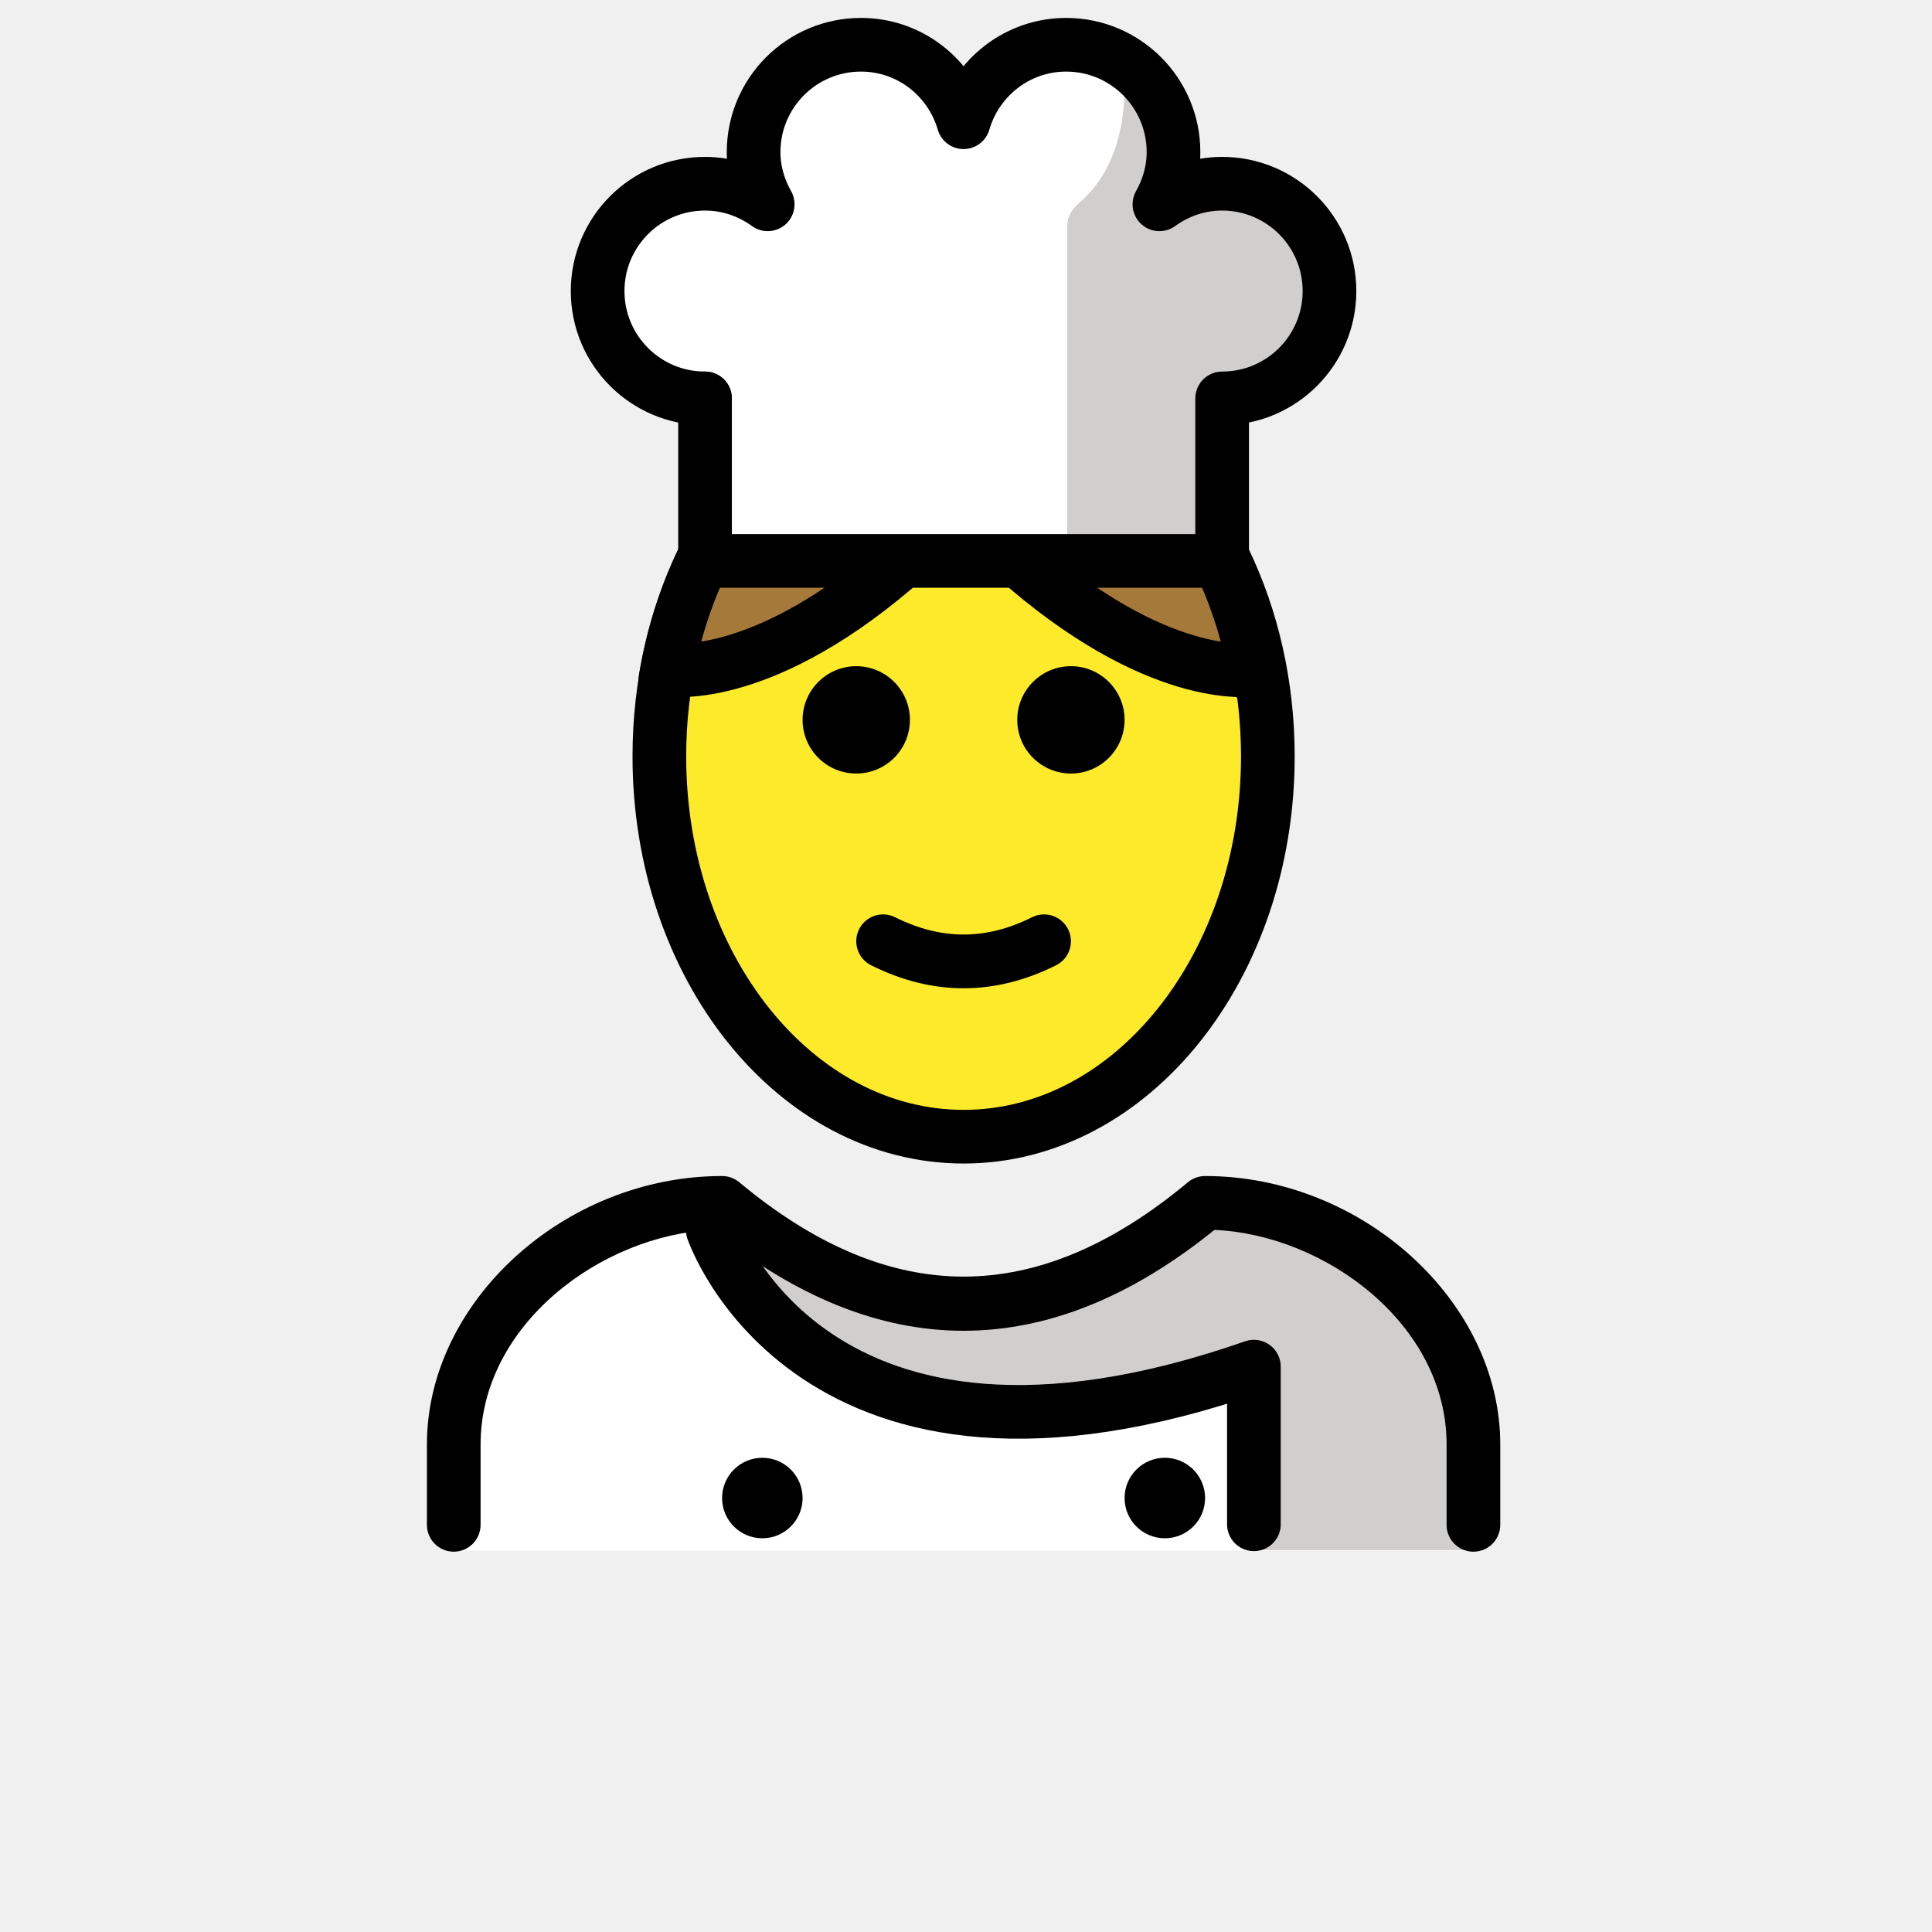
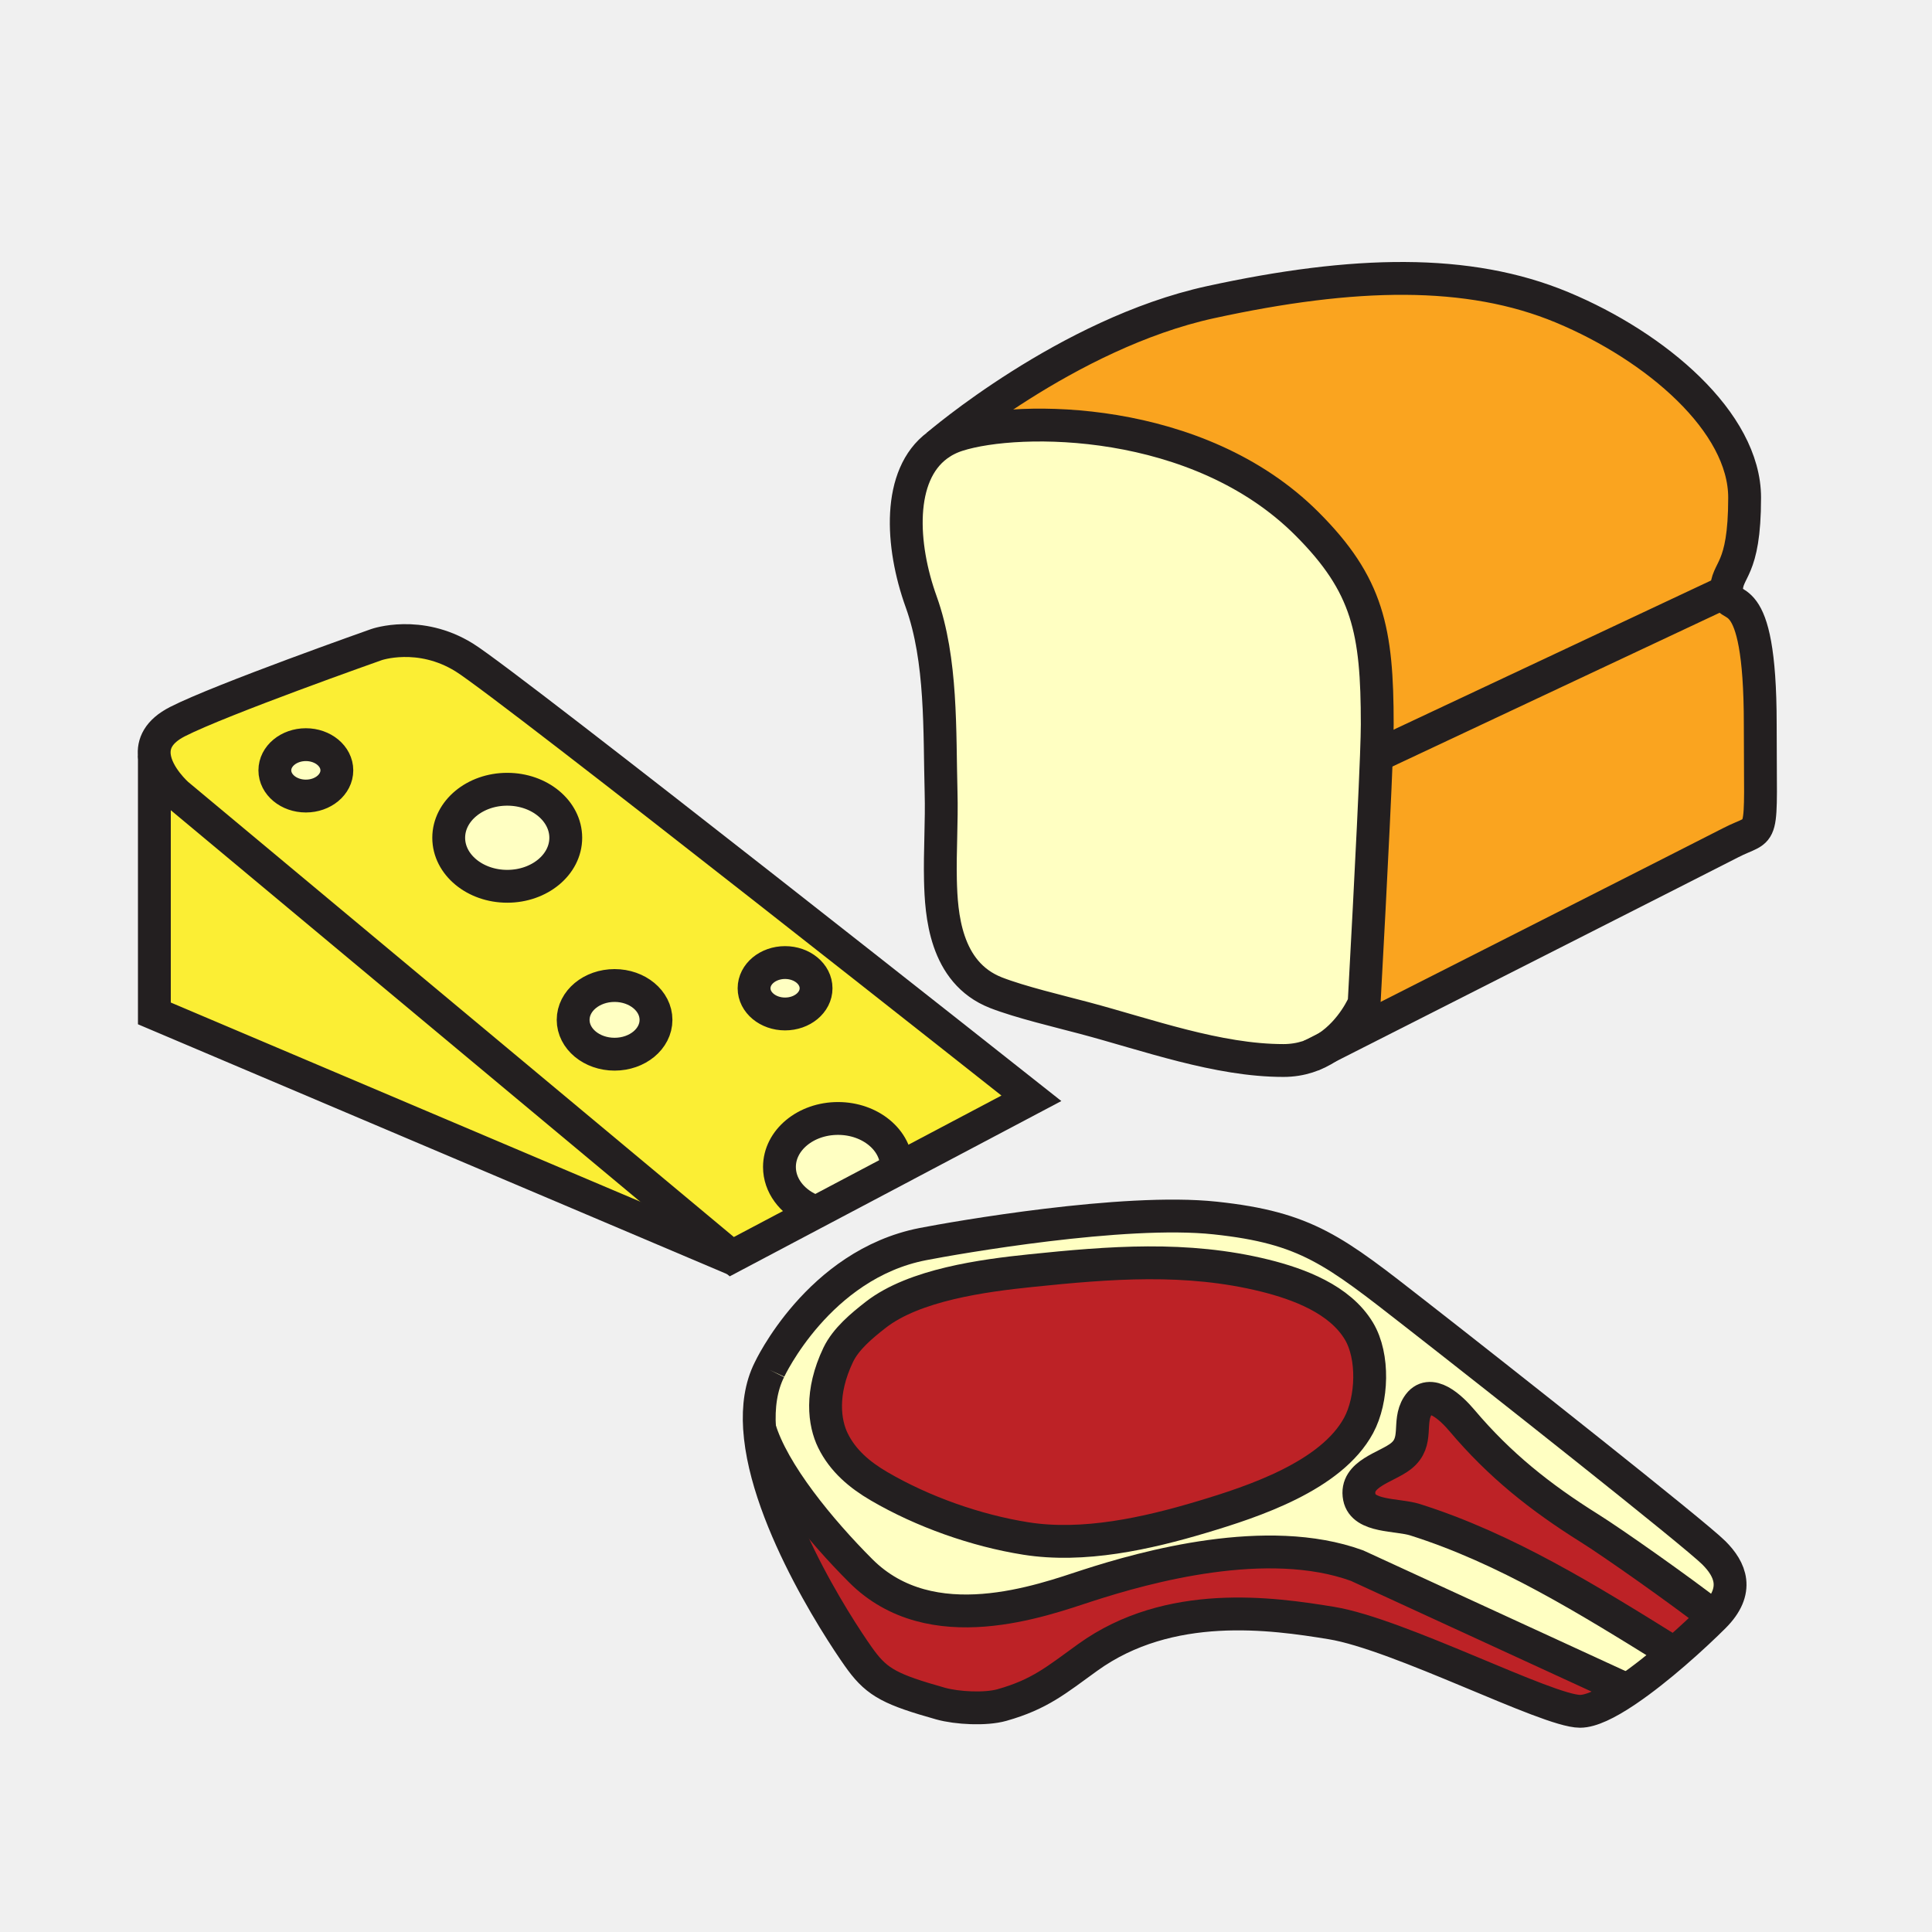
- <svg xmlns="http://www.w3.org/2000/svg" id="emoji" viewBox="0 0 72 72" version="1.1">
-   <g id="color">
-     <path fill="#FFFFFF" d="M26.275,20.904h19.271v-0.562v-5.495c2.209,0,4-1.791,4-4c0-2.209-1.791-4-4-4 c-0.876,0-1.679,0.289-2.338,0.767c0.325-0.578,0.525-1.236,0.525-1.946c0-2.209-1.791-4-4-4 c-1.82,0-3.339,1.223-3.824,2.887c-0.484-1.664-2.003-2.887-3.824-2.887c-2.209,0-4,1.791-4,4 c0,0.71,0.201,1.368,0.525,1.946c-0.659-0.477-1.462-0.767-2.338-0.767c-2.209,0-4,1.791-4,4c0,2.209,1.791,4,4,4" />
-     <path fill="#FFFFFF" d="M54.848,57.79c0,0,2-12.802-10-12.802c-3.192,2.128-5.926,3.598-9,3.592h0.125 c-3.074,0.006-5.808-1.464-9-3.592c-12,0-10,12.802-10,12.802" />
-     <path fill="#D0CFCE" d="M47.768,7.081c-0.987-0.674-4.059,0.378-4.059,0.378c1.498-3.758-1.934-5.638-1.934-5.638 s0.8,3.729-1.567,5.748c-0.254,0.217-0.434,0.506-0.434,0.84v12.303h0.637l0.312,0.036h5.323v-0.562v-5.495 c2.209,0,4-1.791,4-4C50.047,9.1,49.116,7.724,47.768,7.081l-0.018,0.397" />
-     <path fill="#D0CFCE" d="M44.254,45.139c-3.17,2.113-9.076,6.273-17.344,0c0.385,5.536,9.673,10.639,19.312,5.894 l0.419,6.737c4.238,0,8.18,0,8.18,0S56.254,45.139,44.254,45.139z" />
+ <svg xmlns="http://www.w3.org/2000/svg" width="850.394" height="850.394" viewBox="0 0 850.394 850.394" overflow="visible">
+   <path d="M774.796 318.82c0 53.906 2.292 44.159-13.175 52.192-8.879 4.595-144.599 73.368-177.39 89.991 11.306-7.455 16.21-19.452 16.21-19.452s4.14-74.927 5.41-108.978l.278.01 153.768-72.263c0 10.335 14.899-6.887 14.899 58.5z" fill="#faa41f" />
+   <path d="M754.414 683.522c7.187 7.196 11.513 16.54 0 28.032-15.342-11.936-44.788-32.647-54.711-38.853-21.878-13.701-39.564-27.784-56.208-47.453-4.636-5.492-14.196-14.712-19.431-6.474-4.626 7.27.578 15.797-7.341 22.105-6.351 5.08-20.434 7.682-18.399 18.12 1.734 8.91 16.736 7.465 24.521 9.922 39.946 12.638 76.053 35.053 113.563 58.397l.423.495c-6.504 5.606-13.722 11.409-20.566 16.045l-118.973-54.742c-39.544-14.372-92.985.506-118.498 8.756-20.112 6.535-68.793 24.655-99.923-6.463-17.707-17.718-38.697-43.075-44.541-62.744-.011-.011-.011-.021-.011-.021-.588-9.447.599-18.244 4.336-25.719 0 0 21.486-46.317 67.535-55.32 14.104-2.747 88.432-15.818 128.709-11.481 40.246 4.295 52.48 14.361 88.421 42.414 35.951 28.034 122.721 96.591 131.094 104.984zm-156.399-56.115c6.133-11.347 6.804-30.417.134-41.516-8.404-14.011-26.452-20.712-41.495-24.439-34.402-8.497-68.309-5.74-102.989-2.157-20.846 2.157-51.16 6.185-68.165 19.41-6.153 4.791-13.185 10.624-16.541 17.635-7.981 16.695-6.112 30.015-2.333 37.717 4.377 8.941 11.801 15.178 20.34 20.154 19.163 11.202 42.642 19.503 64.54 22.973 25.327 4.036 53.225-2.158 77.674-9.489 22.311-6.68 56.775-17.976 68.835-40.288z" fill="#ffffc2" />
+   <path d="M736.408 727.32c-37.51-23.345-73.616-45.76-113.563-58.397-7.785-2.457-22.787-1.012-24.521-9.922-2.034-10.438 12.049-13.04 18.399-18.12 7.919-6.309 2.715-14.836 7.341-22.105 5.234-8.238 14.795.981 19.431 6.474 16.644 19.669 34.33 33.752 56.208 47.453 9.923 6.205 39.369 26.917 54.711 38.853-3.902 3.902-10.283 9.963-17.583 16.261l-.423-.497zM716.265 743.86c-.382.269-.765.526-1.146.774-7.65 5.101-14.743 8.621-19.647 8.621-14.383 0-79.708-34.02-109.516-38.872-25.956-4.244-71.199-10.77-107.161 15.136-13.824 9.964-21.072 16.251-37.758 20.97-7.186 2.034-19.751 1.404-27.04-.641-21.476-6.061-27.64-9.106-34.918-18.904-5.193-6.97-42.136-60.771-44.748-102.277 5.844 19.669 26.834 45.026 44.541 62.744 31.129 31.118 79.811 12.998 99.923 6.463 25.513-8.25 78.954-23.128 118.498-8.756l118.972 54.742z" fill="#bd2226" />
+   <path d="M584.231 461.003c-5.101 3.355-11.492 5.792-19.328 5.792-28.931 0-59.946-11.347-87.616-18.698-10.841-2.891-28.331-7.011-38.945-11.171-22.549-8.869-24.036-34.877-24.397-49.446-.299-12.772.64-25.874.279-38.77-.723-26.886.485-58.129-8.745-83.796-9.034-25.048-10.593-55.795 7.124-68.887 2.561-1.9 5.524-3.428 8.931-4.512 26.968-8.601 105.809-8.89 153.694 38.986 26.958 26.948 30.985 47.04 30.985 88.318 0 2.809-.135 7.609-.361 13.753-1.271 34.051-5.41 108.978-5.41 108.978s-4.905 11.998-16.211 19.453z" fill="#ffffc2" />
+   <path d="M598.148 585.892c6.67 11.099 5.999 30.169-.134 41.516-12.06 22.312-46.523 33.607-68.835 40.287-24.449 7.331-52.347 13.525-77.674 9.489-21.898-3.47-45.377-11.771-64.54-22.973-8.539-4.977-15.962-11.213-20.34-20.154-3.779-7.702-5.648-21.021 2.333-37.717 3.356-7.011 10.387-12.844 16.541-17.635 17.005-13.226 47.319-17.253 68.165-19.41 34.681-3.583 68.587-6.34 102.989 2.157 15.043 3.728 33.091 10.429 41.495 24.44z" fill="#bd2226" />
+   <path d="M412.592 196.017s57.106-49.229 120.19-63.002c63.095-13.763 113.563-14.919 154.841 2.292 41.3 17.211 80.296 50.458 80.296 83.734 0 33.256-8.021 30.964-8.021 41.278L606.13 332.583l-.278-.01c.227-6.144.361-10.944.361-13.753 0-41.278-4.027-61.37-30.985-88.318-47.886-47.876-126.727-47.587-153.694-38.986-3.407 1.084-6.371 2.612-8.931 4.512l-.011-.011z" fill="#faa41f" />
+   <path d="M395.102 514.547v.011l-37.593 19.864-1.084-2.055c-7.95-3.623-13.339-10.654-13.339-18.708 0-11.791 11.533-21.352 25.771-21.352 14.228 0 25.771 9.561 25.771 21.352l.474.888zM345.553 423.679c7.537 0 13.649 5.069 13.649 11.326 0 6.246-6.112 11.306-13.649 11.306-7.526 0-13.639-5.06-13.639-11.306 0-6.257 6.112-11.326 13.639-11.326z" fill="#ffffc2" />
+   <path d="M322.105 553.142l-.258.599L67.95 446.063V332.738c1.001 8.89 10.17 16.933 10.17 16.933l243.985 203.471z" fill="#fbee34" />
+   <path d="M270.512 433.786c10.067 0 18.234 6.773 18.234 15.126 0 8.343-8.167 15.105-18.234 15.105-10.066 0-18.233-6.763-18.233-15.105 0-8.352 8.167-15.126 18.233-15.126z" fill="#ffffc2" />
+   <path d="M67.95 332.738c-.588-5.234 1.631-10.748 10.17-15.105 19.163-9.778 87.596-33.907 87.596-33.907s18.853-6.598 38.625 5.658c19.792 12.235 249.643 194.043 249.643 194.043l-58.882 31.119-.475-.888c0-11.791-11.543-21.352-25.771-21.352-14.238 0-25.771 9.561-25.771 21.352 0 8.054 5.389 15.085 13.339 18.708l1.084 2.055-35.403 18.72L78.12 349.67s-9.168-8.043-10.17-16.932zm155.316 14.661c-14.217 0-25.76 9.561-25.76 21.362 0 11.791 11.543 21.352 25.76 21.352 14.228 0 25.76-9.561 25.76-21.352 0-11.801-11.532-21.362-25.76-21.362zm135.936 87.606c0-6.257-6.112-11.326-13.649-11.326-7.526 0-13.639 5.069-13.639 11.326 0 6.246 6.112 11.306 13.639 11.306 7.537 0 13.649-5.06 13.649-11.306zm-70.456 13.907c0-8.353-8.167-15.126-18.234-15.126-10.066 0-18.233 6.773-18.233 15.126 0 8.343 8.167 15.105 18.233 15.105 10.067.001 18.234-6.762 18.234-15.105zM148.267 339.077c0-6.236-6.102-11.306-13.639-11.306s-13.649 5.07-13.649 11.306c0 6.247 6.112 11.316 13.649 11.316s13.639-5.069 13.639-11.316z" fill="#fbee34" />
+   <path d="M223.266 390.113c-14.217 0-25.76-9.561-25.76-21.352 0-11.801 11.543-21.362 25.76-21.362 14.228 0 25.76 9.561 25.76 21.362 0 11.791-11.532 21.352-25.76 21.352zM134.628 327.771c7.537 0 13.639 5.07 13.639 11.306 0 6.247-6.102 11.316-13.639 11.316s-13.649-5.069-13.649-11.316c0-6.236 6.112-11.306 13.649-11.306z" fill="#ffffc2" />
+   <g fill="none" stroke="#231f20" stroke-width="14.455">
+     <path d="M67.95 332.738c-.588-5.234 1.631-10.748 10.17-15.105 19.163-9.778 87.596-33.907 87.596-33.907s18.853-6.598 38.625 5.658c19.792 12.235 249.643 194.043 249.643 194.043l-58.882 31.119v.011l-37.593 19.864-35.403 18.72L78.12 349.67s-9.168-8.043-10.17-16.932z" />
+     <path d="M67.95 332.542v113.521L321.847 553.74l2.075.877M249.026 368.761c0 11.791-11.533 21.352-25.76 21.352-14.217 0-25.76-9.561-25.76-21.352 0-11.801 11.543-21.362 25.76-21.362 14.228 0 25.76 9.561 25.76 21.362zM356.425 532.367c-7.95-3.623-13.339-10.654-13.339-18.708 0-11.791 11.533-21.352 25.771-21.352 14.228 0 25.771 9.561 25.771 21.352M288.746 448.912c0 8.343-8.167 15.105-18.234 15.105-10.066 0-18.233-6.763-18.233-15.105 0-8.353 8.167-15.126 18.233-15.126 10.067 0 18.234 6.774 18.234 15.126zM359.202 435.005c0 6.246-6.112 11.306-13.649 11.306-7.526 0-13.639-5.06-13.639-11.306 0-6.257 6.112-11.326 13.639-11.326 7.537 0 13.649 5.069 13.649 11.326zM148.267 339.077c0 6.247-6.102 11.316-13.639 11.316s-13.649-5.069-13.649-11.316c0-6.236 6.112-11.306 13.649-11.306s13.639 5.07 13.639 11.306zM584.231 461.003c-5.101 3.355-11.492 5.792-19.328 5.792-28.931 0-59.946-11.347-87.616-18.698-10.841-2.891-28.331-7.011-38.945-11.171-22.549-8.869-24.036-34.877-24.397-49.446-.299-12.772.64-25.874.279-38.77-.723-26.886.485-58.129-8.745-83.796-9.034-25.048-10.593-55.795 7.124-68.887 2.561-1.9 5.524-3.428 8.931-4.512 26.968-8.601 105.809-8.89 153.694 38.986 26.958 26.948 30.985 47.04 30.985 88.318 0 2.809-.135 7.609-.361 13.753-1.271 34.051-5.41 108.978-5.41 108.978s-4.905 11.998-16.211 19.453z" />
+     <path d="M412.592 196.017s57.106-49.229 120.19-63.002c63.095-13.763 113.563-14.919 154.841 2.292 41.3 17.211 80.296 50.458 80.296 83.734 0 33.256-8.021 30.964-8.021 41.278 0 10.335 14.898-6.887 14.898 58.5 0 53.906 2.292 44.159-13.175 52.192-8.879 4.595-144.599 73.368-177.39 89.991-4.522 2.292-7.094 3.593-7.094 3.593M759.897 260.32L606.13 332.583M368.959 596.34c3.356-7.011 10.387-12.844 16.541-17.635 17.005-13.226 47.319-17.253 68.165-19.41 34.681-3.583 68.587-6.34 102.989 2.157 15.043 3.728 33.091 10.429 41.495 24.439 6.67 11.099 5.999 30.169-.134 41.516-12.06 22.312-46.523 33.607-68.835 40.287-24.449 7.331-52.347 13.525-77.674 9.489-21.898-3.47-45.377-11.771-64.54-22.973-8.539-4.977-15.962-11.213-20.34-20.154-3.779-7.702-5.648-21.021 2.333-37.716z" />
+     <path d="M334.33 628.667c5.844 19.669 26.834 45.026 44.541 62.744 31.129 31.118 79.811 12.998 99.923 6.463 25.513-8.25 78.954-23.128 118.498-8.756l118.973 54.742" />
+     <path d="M338.656 602.928c-3.737 7.475-4.925 16.271-4.336 25.719 0 0 0 .01.011.021 2.612 41.506 39.554 95.308 44.748 102.277 7.279 9.798 13.443 12.844 34.918 18.904 7.289 2.045 19.854 2.675 27.04.641 16.686-4.719 23.934-11.006 37.758-20.97 35.962-25.905 81.205-19.38 107.161-15.136 29.808 4.853 95.133 38.872 109.516 38.872 4.904 0 11.997-3.521 19.647-8.621.382-.248.765-.506 1.146-.774 6.845-4.636 14.063-10.438 20.566-16.045 7.3-6.298 13.681-12.358 17.583-16.261 11.513-11.492 7.187-20.836 0-28.032-8.373-8.394-95.143-76.95-131.094-104.982-35.94-28.053-48.175-38.119-88.421-42.414-40.277-4.337-114.605 8.734-128.709 11.481-46.048 9.002-67.534 55.32-67.534 55.32" />
+     <path d="M736.408 727.32c-37.51-23.345-73.616-45.76-113.563-58.397-7.785-2.457-22.787-1.012-24.521-9.922-2.034-10.438 12.049-13.04 18.399-18.12 7.919-6.309 2.715-14.836 7.341-22.105 5.234-8.238 14.795.981 19.431 6.474 16.644 19.669 34.33 33.752 56.208 47.453 9.923 6.205 39.369 26.917 54.711 38.853" />
  </g>
-   <g id="hair" class="aac-hair-fill">
-     <path fill="#A57939" d="M45.425,20.867c0.653,1.35,1.131,2.848,1.394,4.443l-0.064-0.361 c0,0-3.29,0.62-8.457-3.762" />
-     <path fill="#A57939" d="M26.192,20.867c-0.653,1.35-1.131,2.848-1.394,4.443l0.064-0.361c0,0,3.29,0.62,8.457-3.762" />
-   </g>
-   <g id="skin" class="aac-skin-fill">
-     <path fill="#FCEA2B" d="M24.892,24.829c-0.209,1.077-0.32,2.202-0.32,3.36c0,7.828,5.077,14.173,11.339,14.173 S47.249,36.016,47.249,28.188c0-1.042-0.09-2.058-0.261-3.035c-3.47-0.227-6.289-1.819-8.69-4.285l-4.388,0 C31.323,22.928,28.367,24.335,24.892,24.829z" />
-   </g>
-   <g id="skin-shadow" />
-   <g id="line">
-     <path fill="none" stroke="#000000" stroke-linecap="round" stroke-linejoin="round" stroke-miterlimit="10" stroke-width="2" d="M26.2,20.867c-1.033,2.137-1.628,4.642-1.628,7.321c0,7.828,5.077,14.173,11.339,14.173 S47.249,36.016,47.249,28.188c0-2.679-0.595-5.184-1.628-7.321" />
-     <path d="M54.91,57.827c-0.552,0-1-0.448-1-1v-3c0-4.452-4.496-7.811-8.652-7.992c-6.205,5.012-12.491,5.012-18.696,0 c-4.156,0.182-8.652,3.541-8.652,7.992v3c0,0.552-0.448,1-1,1c-0.552,0-1-0.448-1-1v-3 c0-5.325,5.14-9.998,10.999-10h0.001c0.234,0,0.46,0.082,0.64,0.232c5.625,4.688,11.095,4.688,16.72,0 c0.18-0.15,0.406-0.232,0.64-0.232h0.001c5.859,0.003,10.999,4.675,10.999,10v3 C55.91,57.38,55.463,57.827,54.91,57.827z" />
-     <path d="M41.91,26.827c0,1.105-0.896,2-2,2s-2-0.895-2-2c0-1.103,0.896-2,2-2S41.91,25.724,41.91,26.827" />
-     <path d="M33.91,26.827c0,1.105-0.896,2-2,2s-2-0.895-2-2c0-1.103,0.896-2,2-2S33.91,25.724,33.91,26.827" />
-     <path d="M35.91,36.83c-1.152,0-2.304-0.286-3.447-0.858c-0.494-0.247-0.694-0.848-0.447-1.342 c0.246-0.494,0.846-0.694,1.342-0.447c1.718,0.859,3.388,0.859,5.105,0c0.495-0.247,1.095-0.046,1.342,0.447 c0.247,0.494,0.047,1.095-0.447,1.342C38.214,36.544,37.062,36.83,35.91,36.83z" />
-     <path fill="none" stroke="#000000" stroke-linecap="round" stroke-linejoin="round" stroke-miterlimit="10" stroke-width="2" d="M31.723,6.926" />
-     <path fill="none" stroke="#000000" stroke-linecap="round" stroke-linejoin="round" stroke-miterlimit="10" stroke-width="2" d="M26.562,45.835c0,0,3.665,10.858,20.167,5.096v5.875" />
-     <circle cx="28.41" cy="55.827" r="1.5" />
-     <circle cx="43.41" cy="55.827" r="1.5" />
-     <path fill="none" stroke="#000000" stroke-linecap="round" stroke-linejoin="round" stroke-miterlimit="10" stroke-width="2" d="M26.192,20.867c-0.653,1.35-1.131,2.848-1.394,4.443l0.064-0.361c0,0,3.29,0.62,8.457-3.762" />
-     <path fill="none" stroke="#000000" stroke-linecap="round" stroke-linejoin="round" stroke-miterlimit="10" stroke-width="2" d="M45.425,20.867c0.653,1.35,1.131,2.848,1.394,4.443l-0.064-0.361c0,0-3.29,0.62-8.457-3.762" />
-     <line x1="26.275" x2="26.275" y1="14.847" y2="20.904" fill="none" stroke="#000000" stroke-linecap="round" stroke-linejoin="round" stroke-miterlimit="10" stroke-width="2" />
-     <path fill="none" stroke="#000000" stroke-linecap="round" stroke-linejoin="round" stroke-miterlimit="10" stroke-width="2" d="M26.275,20.904h19.271v-0.562v-5.495c2.209,0,4-1.791,4-4c0-2.209-1.791-4-4-4c-0.876,0-1.679,0.289-2.338,0.767 c0.325-0.578,0.525-1.236,0.525-1.946c0-2.209-1.791-4-4-4c-1.82,0-3.339,1.223-3.824,2.887 c-0.484-1.664-2.003-2.887-3.824-2.887c-2.209,0-4,1.791-4,4c0,0.71,0.201,1.368,0.525,1.946 c-0.659-0.477-1.462-0.767-2.338-0.767c-2.209,0-4,1.791-4,4c0,2.209,1.791,4,4,4" />
-   </g>
+   <path fill="none" d="M0 0h850.394v850.394H0z" />
+   <path fill="none" d="M0 0h850.394v850.394H0z" />
</svg>
